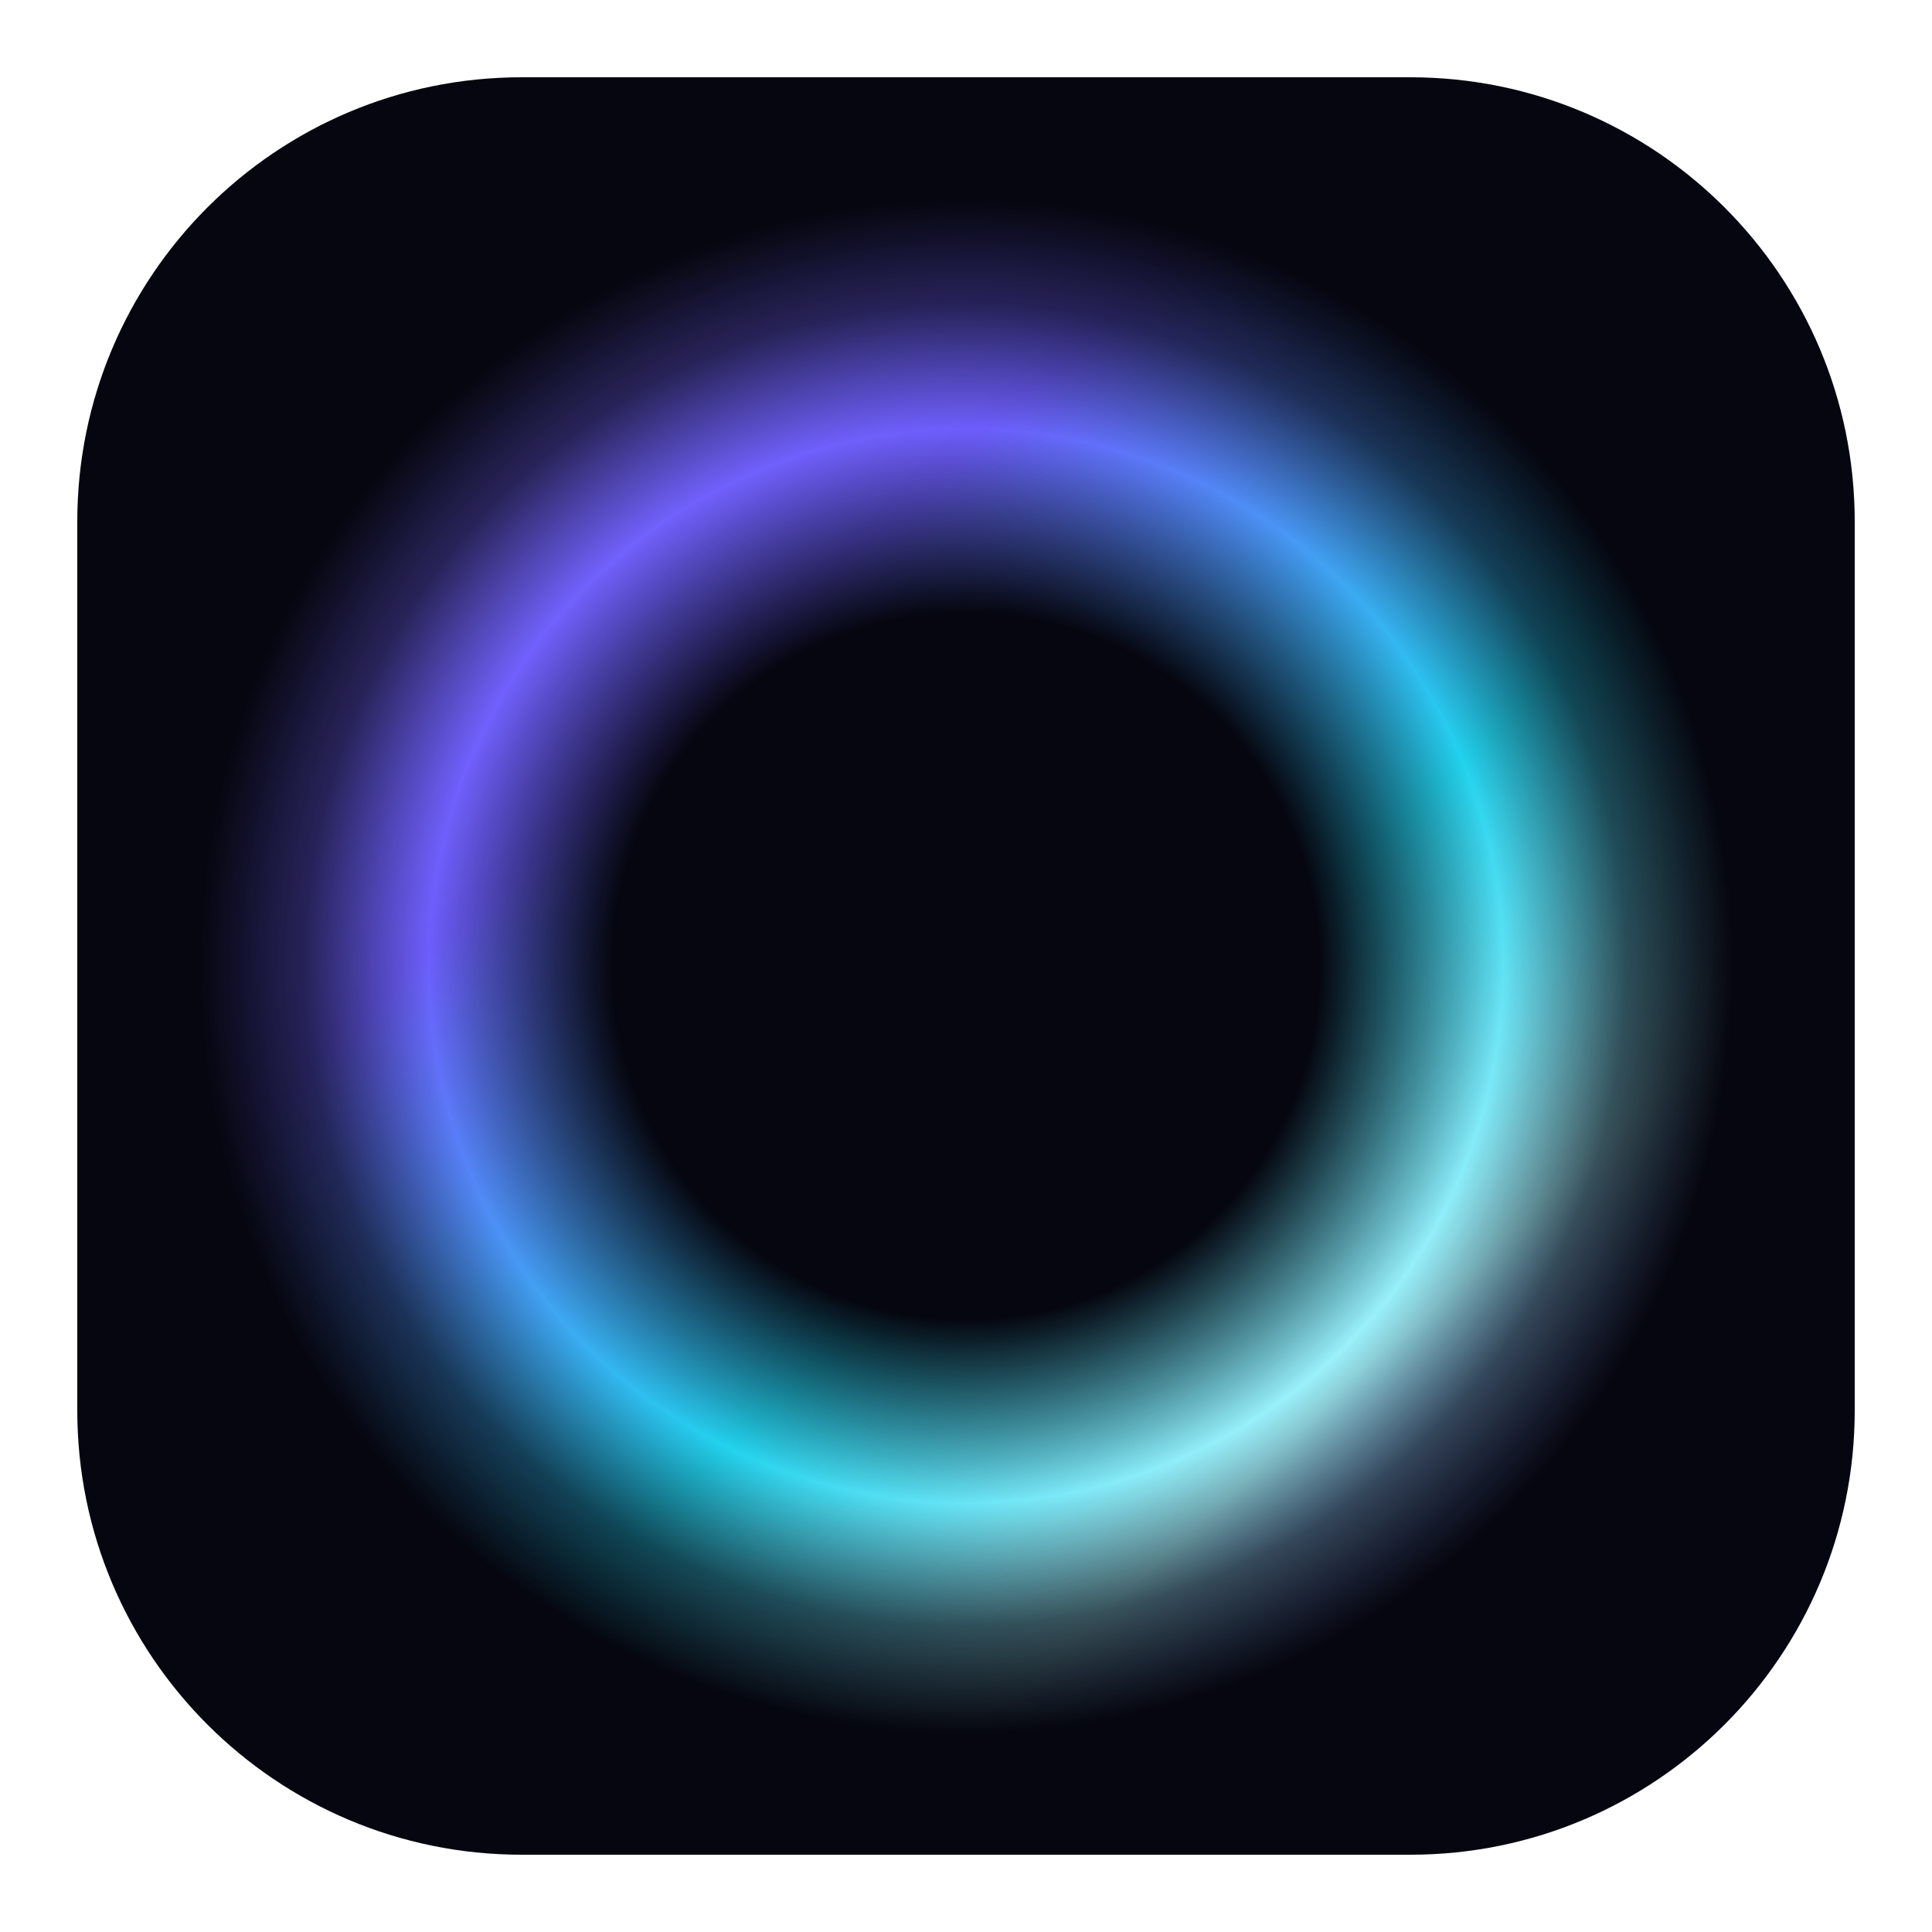
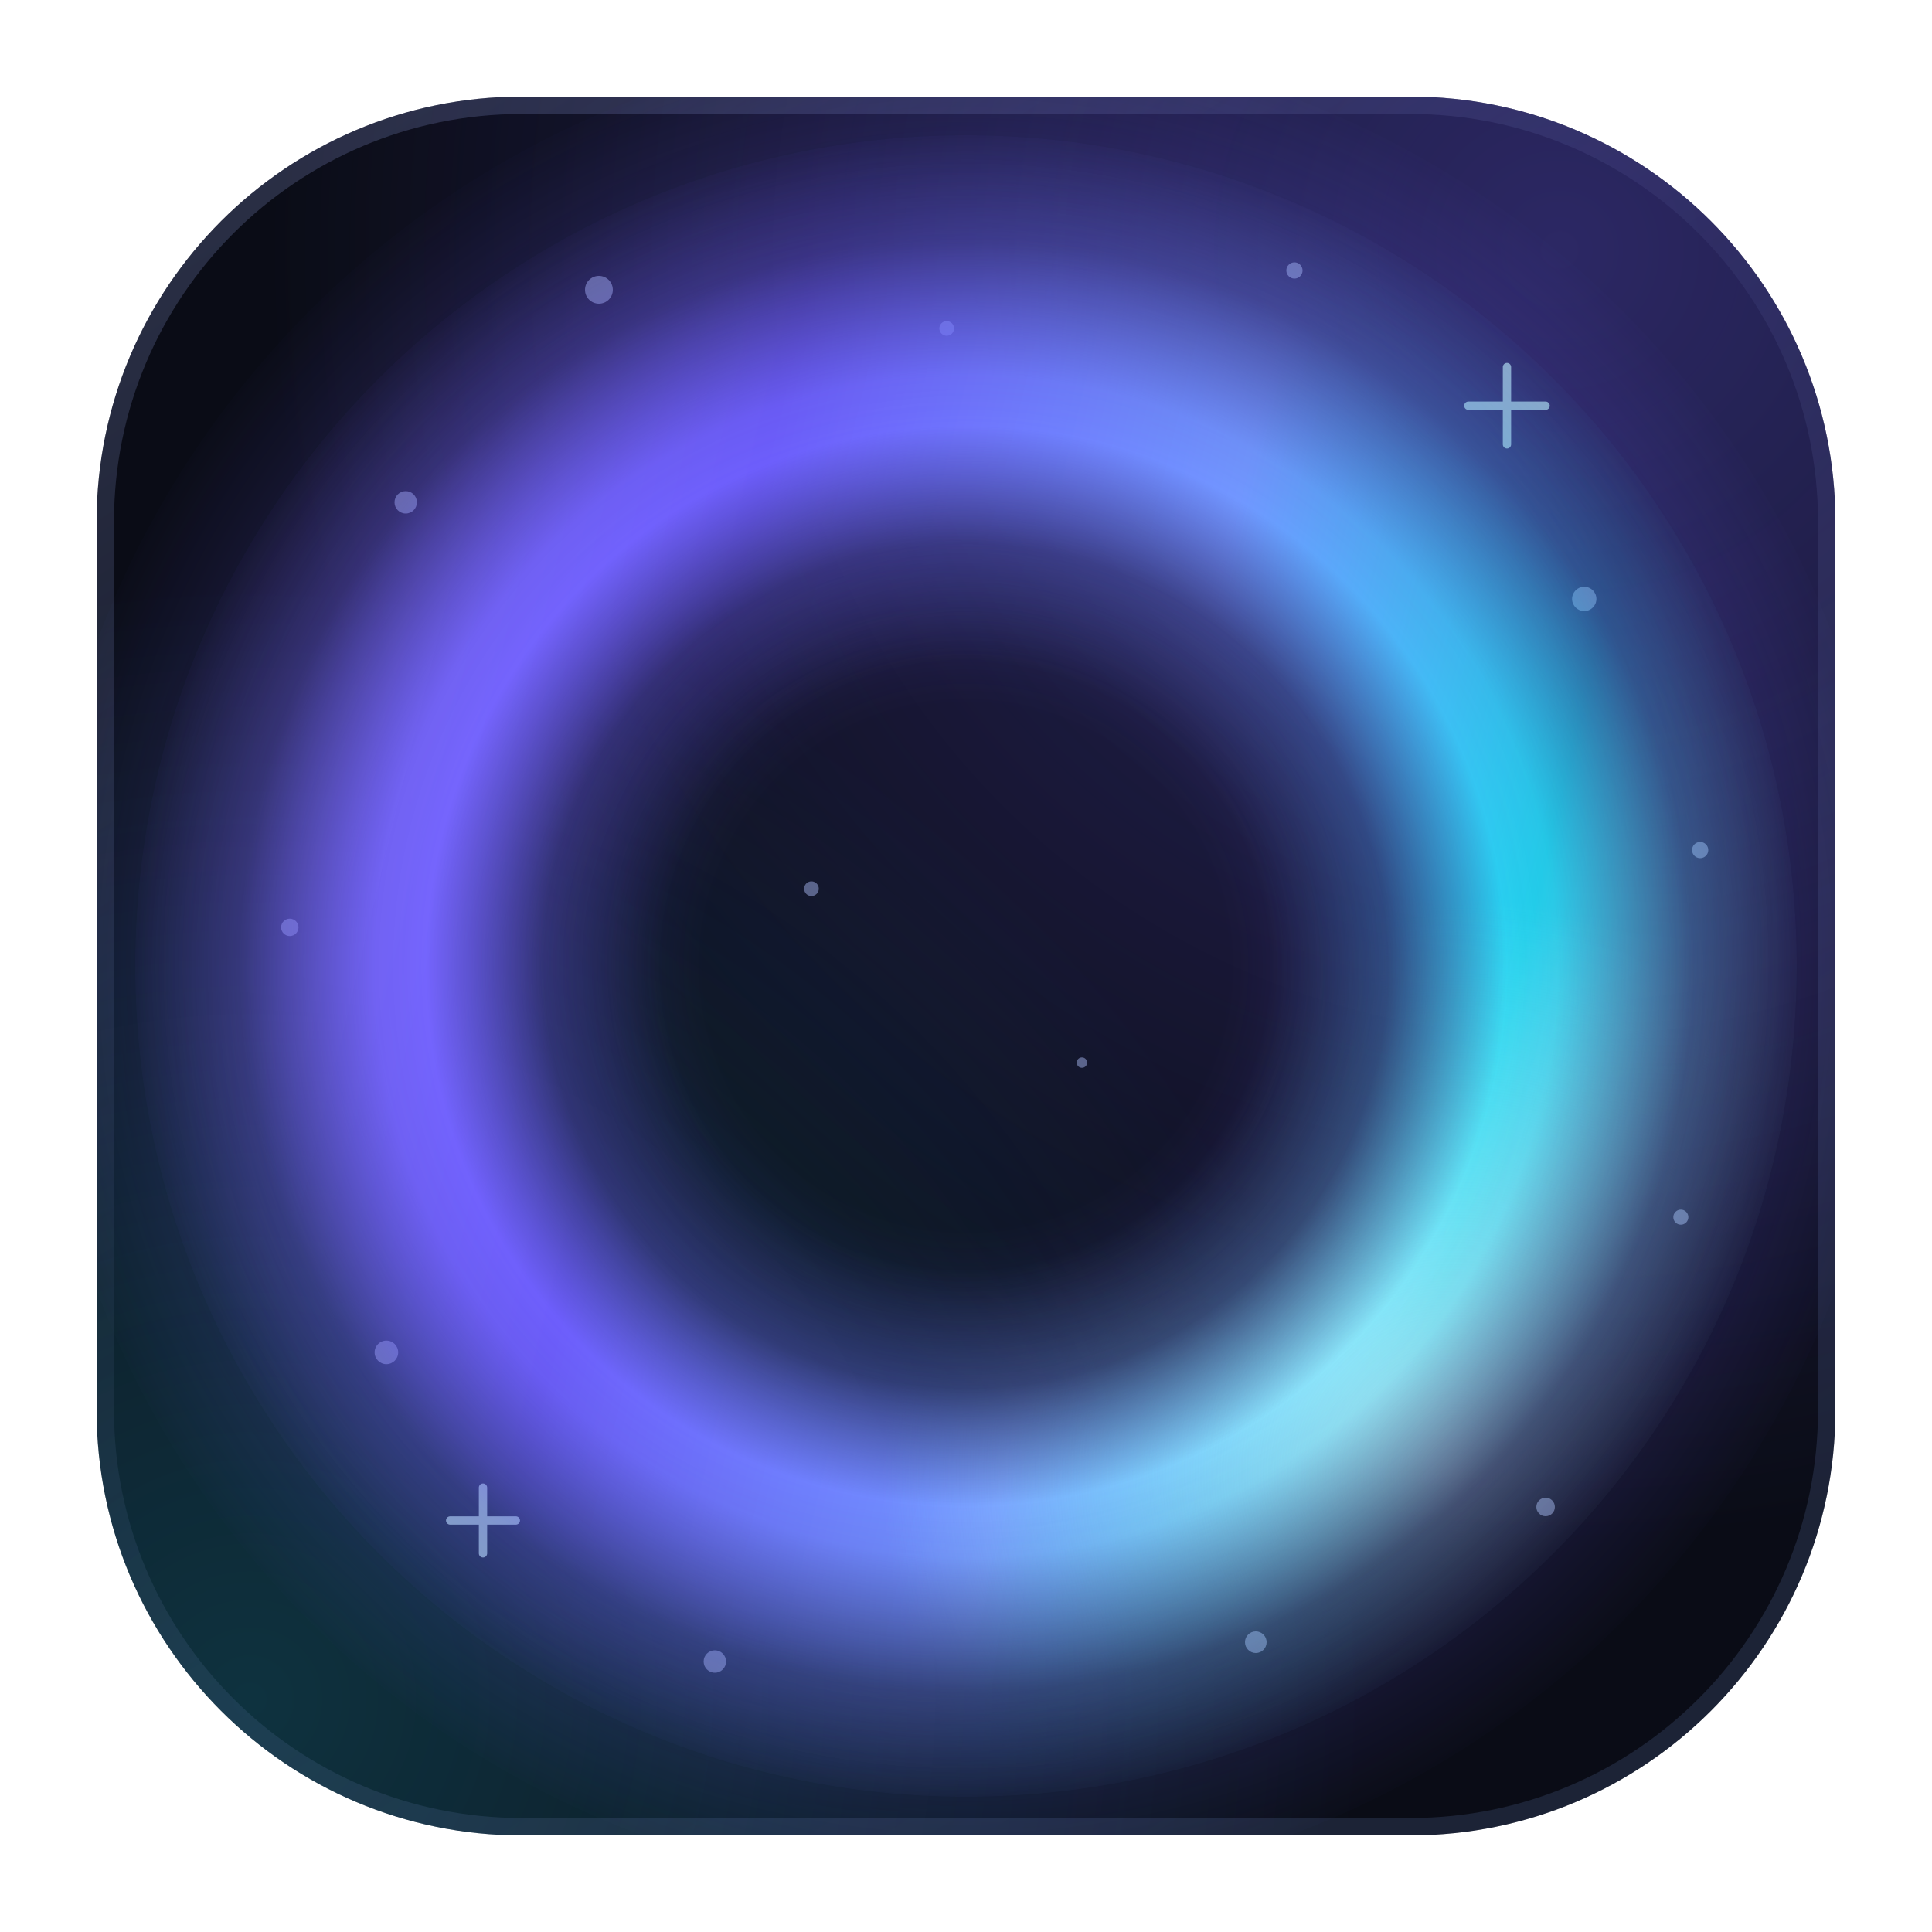
<svg xmlns="http://www.w3.org/2000/svg" viewBox="0 0 100 100" role="img" aria-label="Hypergate">
  <defs>
-     <linearGradient id="hgRing" x1="0.08" y1="0.05" x2="0.92" y2="0.95">
-       <stop offset="0" stop-color="#7c6bff" />
-       <stop offset="0.3" stop-color="#6d5efc" />
-       <stop offset="0.6" stop-color="#22d3ee" />
-       <stop offset="0.8" stop-color="#a5f3fc" />
-       <stop offset="1" stop-color="#6d5efc" />
+     <rect id="tile" x="5" y="5" width="90" height="90" rx="22" />
+     <clipPath id="tile-clip">
+       <use href="#tile" />
+     </clipPath>
+     <radialGradient id="violet-pool" cx="84%" cy="9%" r="74%">
+       <stop stop-color="#6d5efc" stop-opacity=".34" />
+       <stop offset="1" stop-color="#6d5efc" stop-opacity="0" />
+     </radialGradient>
+     <radialGradient id="cyan-pool" cx="9%" cy="92%" r="64%">
+       <stop stop-color="#22d3ee" stop-opacity=".19" />
+       <stop offset="1" stop-color="#22d3ee" stop-opacity="0" />
+     </radialGradient>
+     <linearGradient id="rim" x2=".65" y2="1">
+       <stop stop-color="#a5b5fc" stop-opacity=".23" />
+       <stop offset=".48" stop-color="#a5b5fc" stop-opacity=".06" />
+       <stop offset="1" stop-color="#657cb6" stop-opacity=".2" />
    </linearGradient>
-     <radialGradient id="hgFeather">
-       <stop offset="0.46" stop-color="#fff" stop-opacity="0" />
-       <stop offset="0.58" stop-color="#fff" stop-opacity="0.5" />
-       <stop offset="0.7" stop-color="#fff" stop-opacity="1" />
-       <stop offset="0.86" stop-color="#fff" stop-opacity="0.32" />
+     <radialGradient id="halo">
+       <stop offset=".28" stop-color="#6d5efc" stop-opacity="0" />
+       <stop offset=".62" stop-color="#6d5efc" stop-opacity=".35" />
+       <stop offset="1" stop-color="#6d5efc" stop-opacity="0" />
+     </radialGradient>
+     <linearGradient id="gate" x1="0" y1=".38" x2="1" y2=".62">
+       <stop stop-color="#806fff" />
+       <stop offset=".32" stop-color="#6d5efc" />
+       <stop offset=".59" stop-color="#7197ff" />
+       <stop offset=".81" stop-color="#22d3ee" />
+       <stop offset="1" stop-color="#a5f3fc" />
+     </linearGradient>
+     <radialGradient id="crest" cx="79%" cy="80%" r="34%">
+       <stop stop-color="#d4fbff" stop-opacity=".83" />
+       <stop offset="1" stop-color="#a5f3fc" stop-opacity="0" />
+     </radialGradient>
+     <radialGradient id="feather">
+       <stop offset=".36" stop-color="#fff" stop-opacity="0" />
+       <stop offset=".50" stop-color="#fff" stop-opacity=".24" />
+       <stop offset=".64" stop-color="#fff" stop-opacity="1" />
+       <stop offset=".70" stop-color="#fff" stop-opacity=".93" />
+       <stop offset=".86" stop-color="#fff" stop-opacity=".24" />
      <stop offset="1" stop-color="#fff" stop-opacity="0" />
    </radialGradient>
-     <mask id="hgGate" maskContentUnits="userSpaceOnUse">
-       <circle cx="50" cy="50" r="40" fill="url(#hgFeather)" />
+     <circle id="aperture" cx="50" cy="50" r="43" />
+     <mask id="ring" x="7" y="7" width="86" height="86" maskUnits="userSpaceOnUse">
+       <use href="#aperture" fill="url(#feather)" />
    </mask>
  </defs>
-   <rect x="4" y="4" width="92" height="92" rx="23" fill="#05060f" />
-   <circle cx="50" cy="50" r="40" fill="url(#hgRing)" mask="url(#hgGate)" />
+   <g clip-path="url(#tile-clip)">
+     <use href="#tile" fill="#0a0c16" />
+     <use href="#tile" fill="url(#violet-pool)" />
+     <use href="#tile" fill="url(#cyan-pool)" />
+     <circle cx="50" cy="50" r="48" fill="url(#halo)" />
+     <g fill="#b2c0fc" opacity=".45">
+       <circle cx="21" cy="26" r=".58" />
+       <circle cx="31" cy="15" r=".72" />
+       <circle cx="49" cy="17" r=".38" />
+       <circle cx="67" cy="14" r=".42" />
+       <circle cx="82" cy="31" r=".63" />
+       <circle cx="88" cy="44" r=".42" />
+       <circle cx="15" cy="48" r=".45" />
+       <circle cx="20" cy="70" r=".61" />
+       <circle cx="42" cy="46" r=".38" />
+       <circle cx="56" cy="55" r=".27" />
+       <circle cx="87" cy="63" r=".39" />
+       <circle cx="80" cy="78" r=".48" />
+       <circle cx="37" cy="86" r=".58" />
+       <circle cx="65" cy="85" r=".56" />
+     </g>
+     <path d="M78 19v4m-2-2h4M25 77v3.4m-1.7-1.7h3.4" stroke="#c0eafa" stroke-width=".43" stroke-linecap="round" opacity=".64" />
+     <g mask="url(#ring)">
+       <use href="#aperture" fill="url(#gate)" />
+       <use href="#aperture" fill="url(#crest)" />
+     </g>
+     <rect x="5.45" y="5.45" width="89.1" height="89.1" rx="21.55" fill="none" stroke="url(#rim)" stroke-width=".9" />
+   </g>
</svg>
